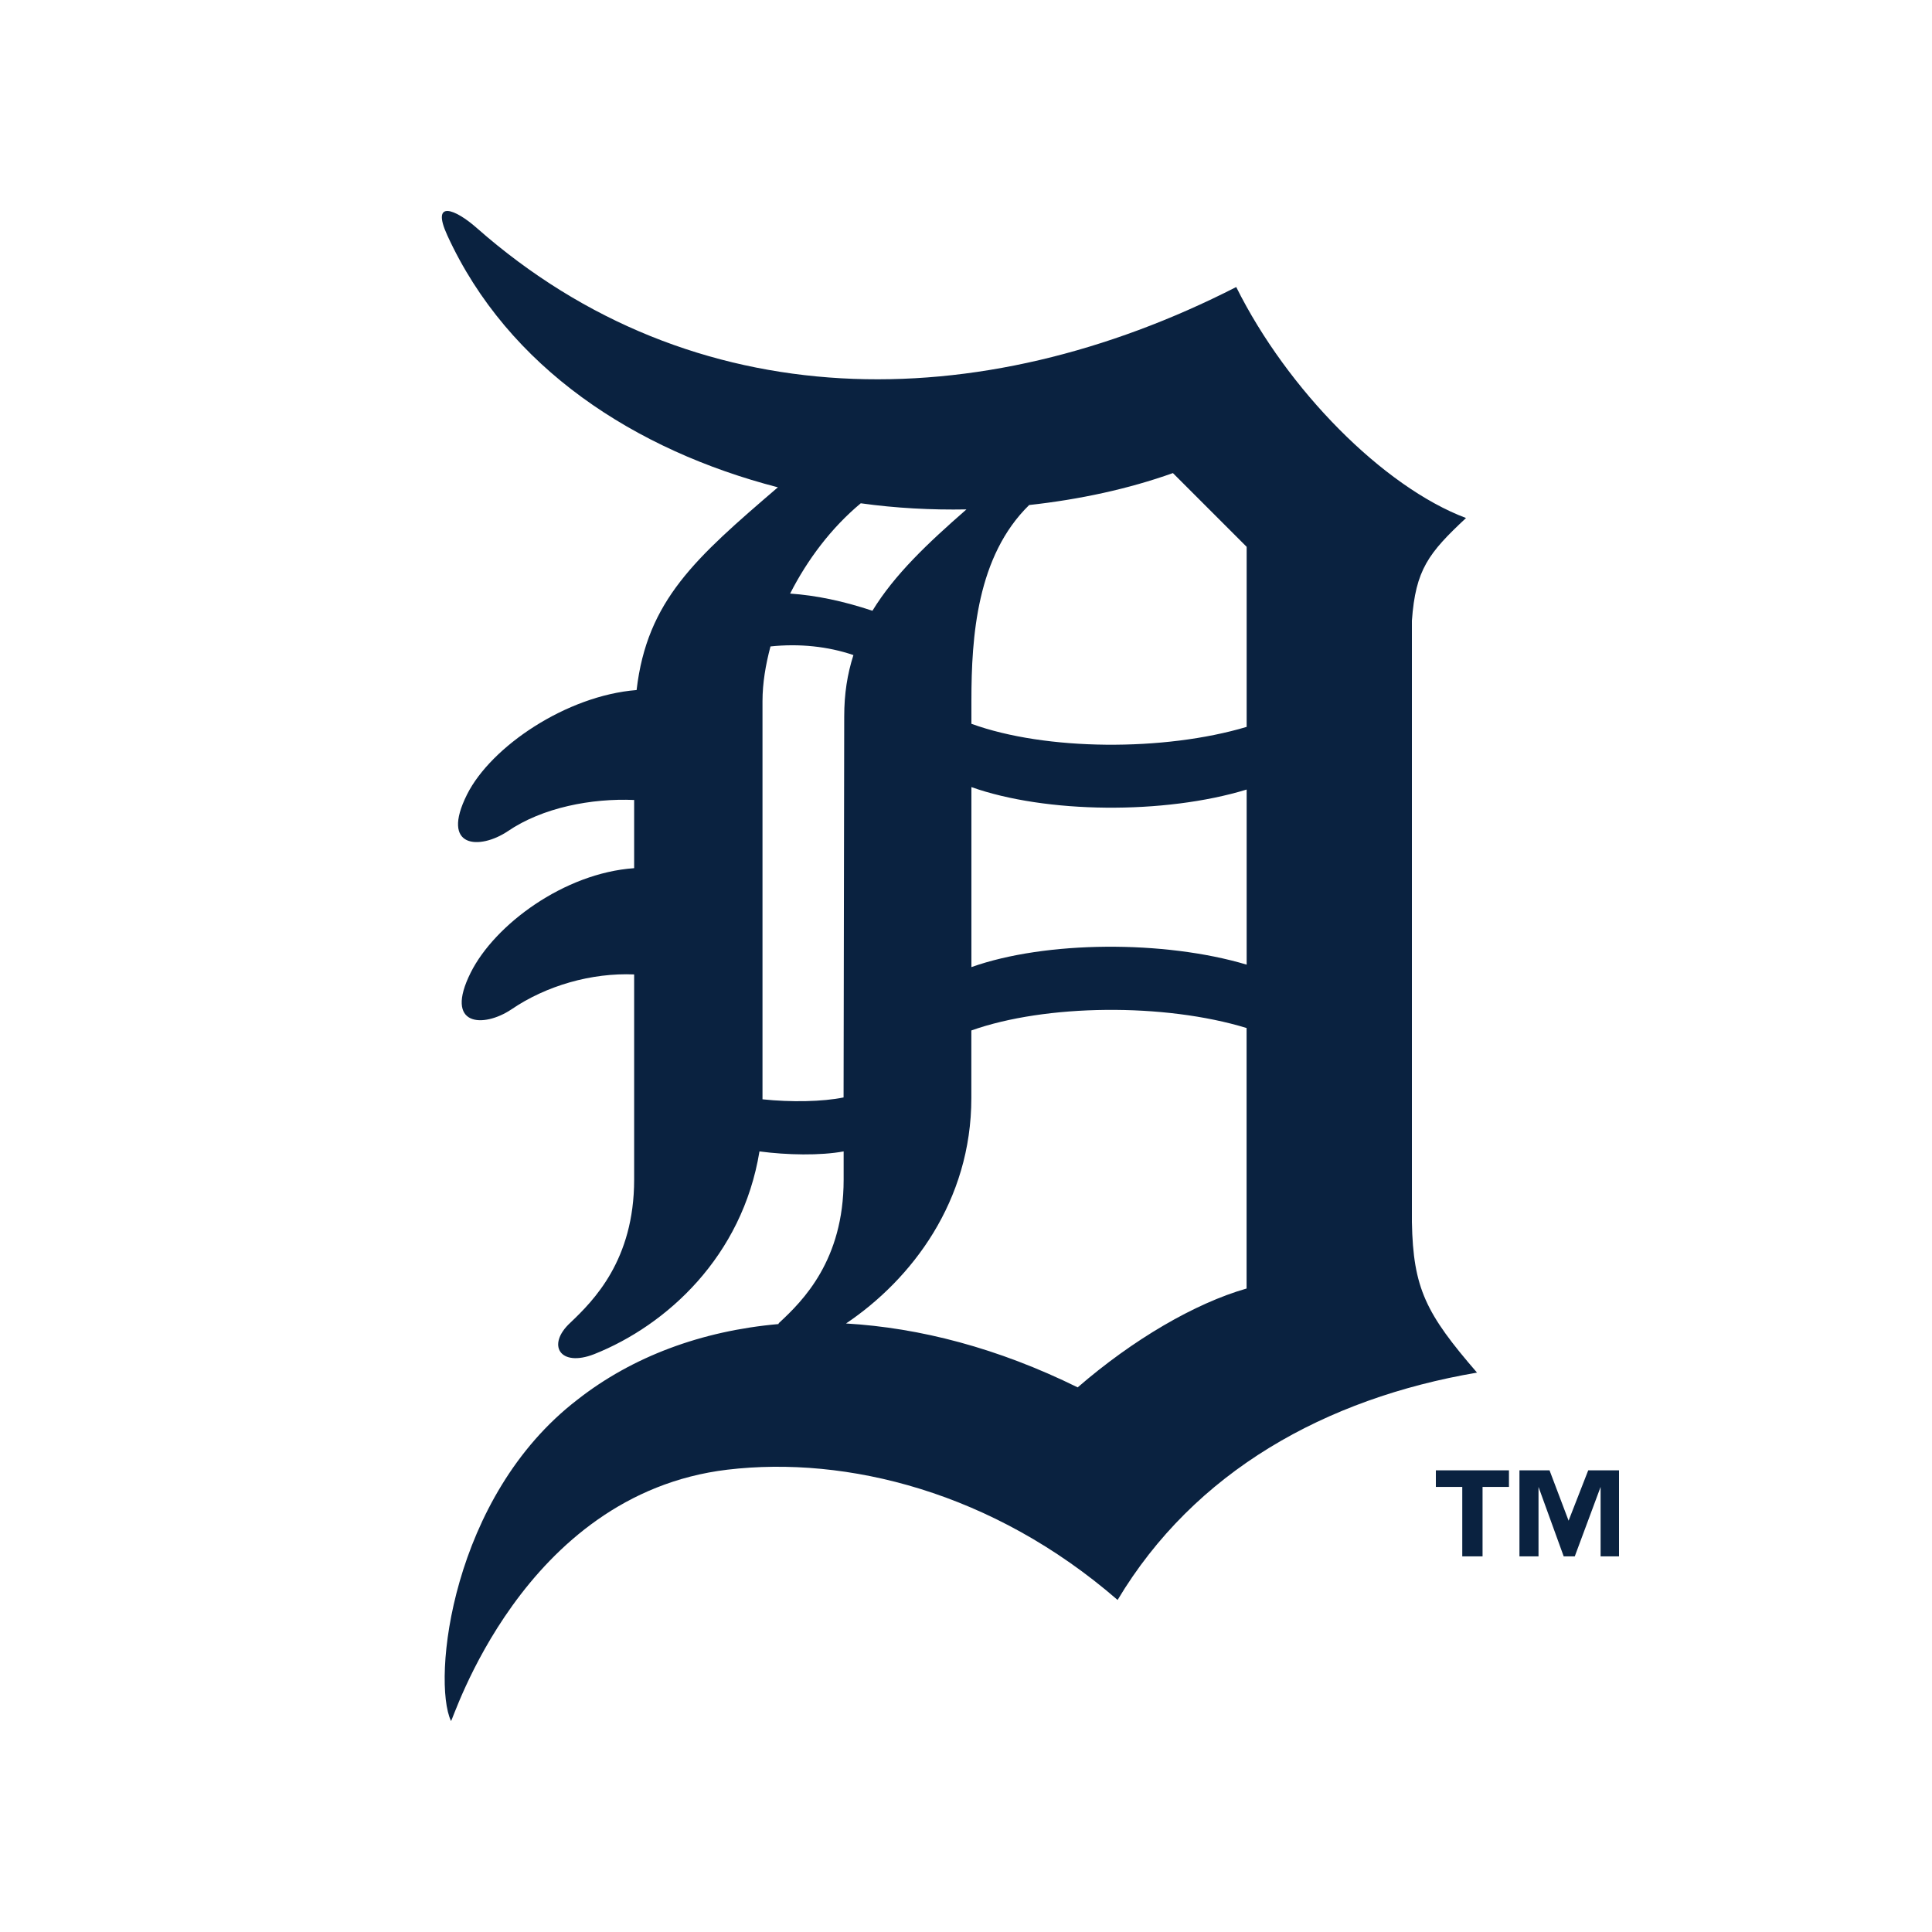
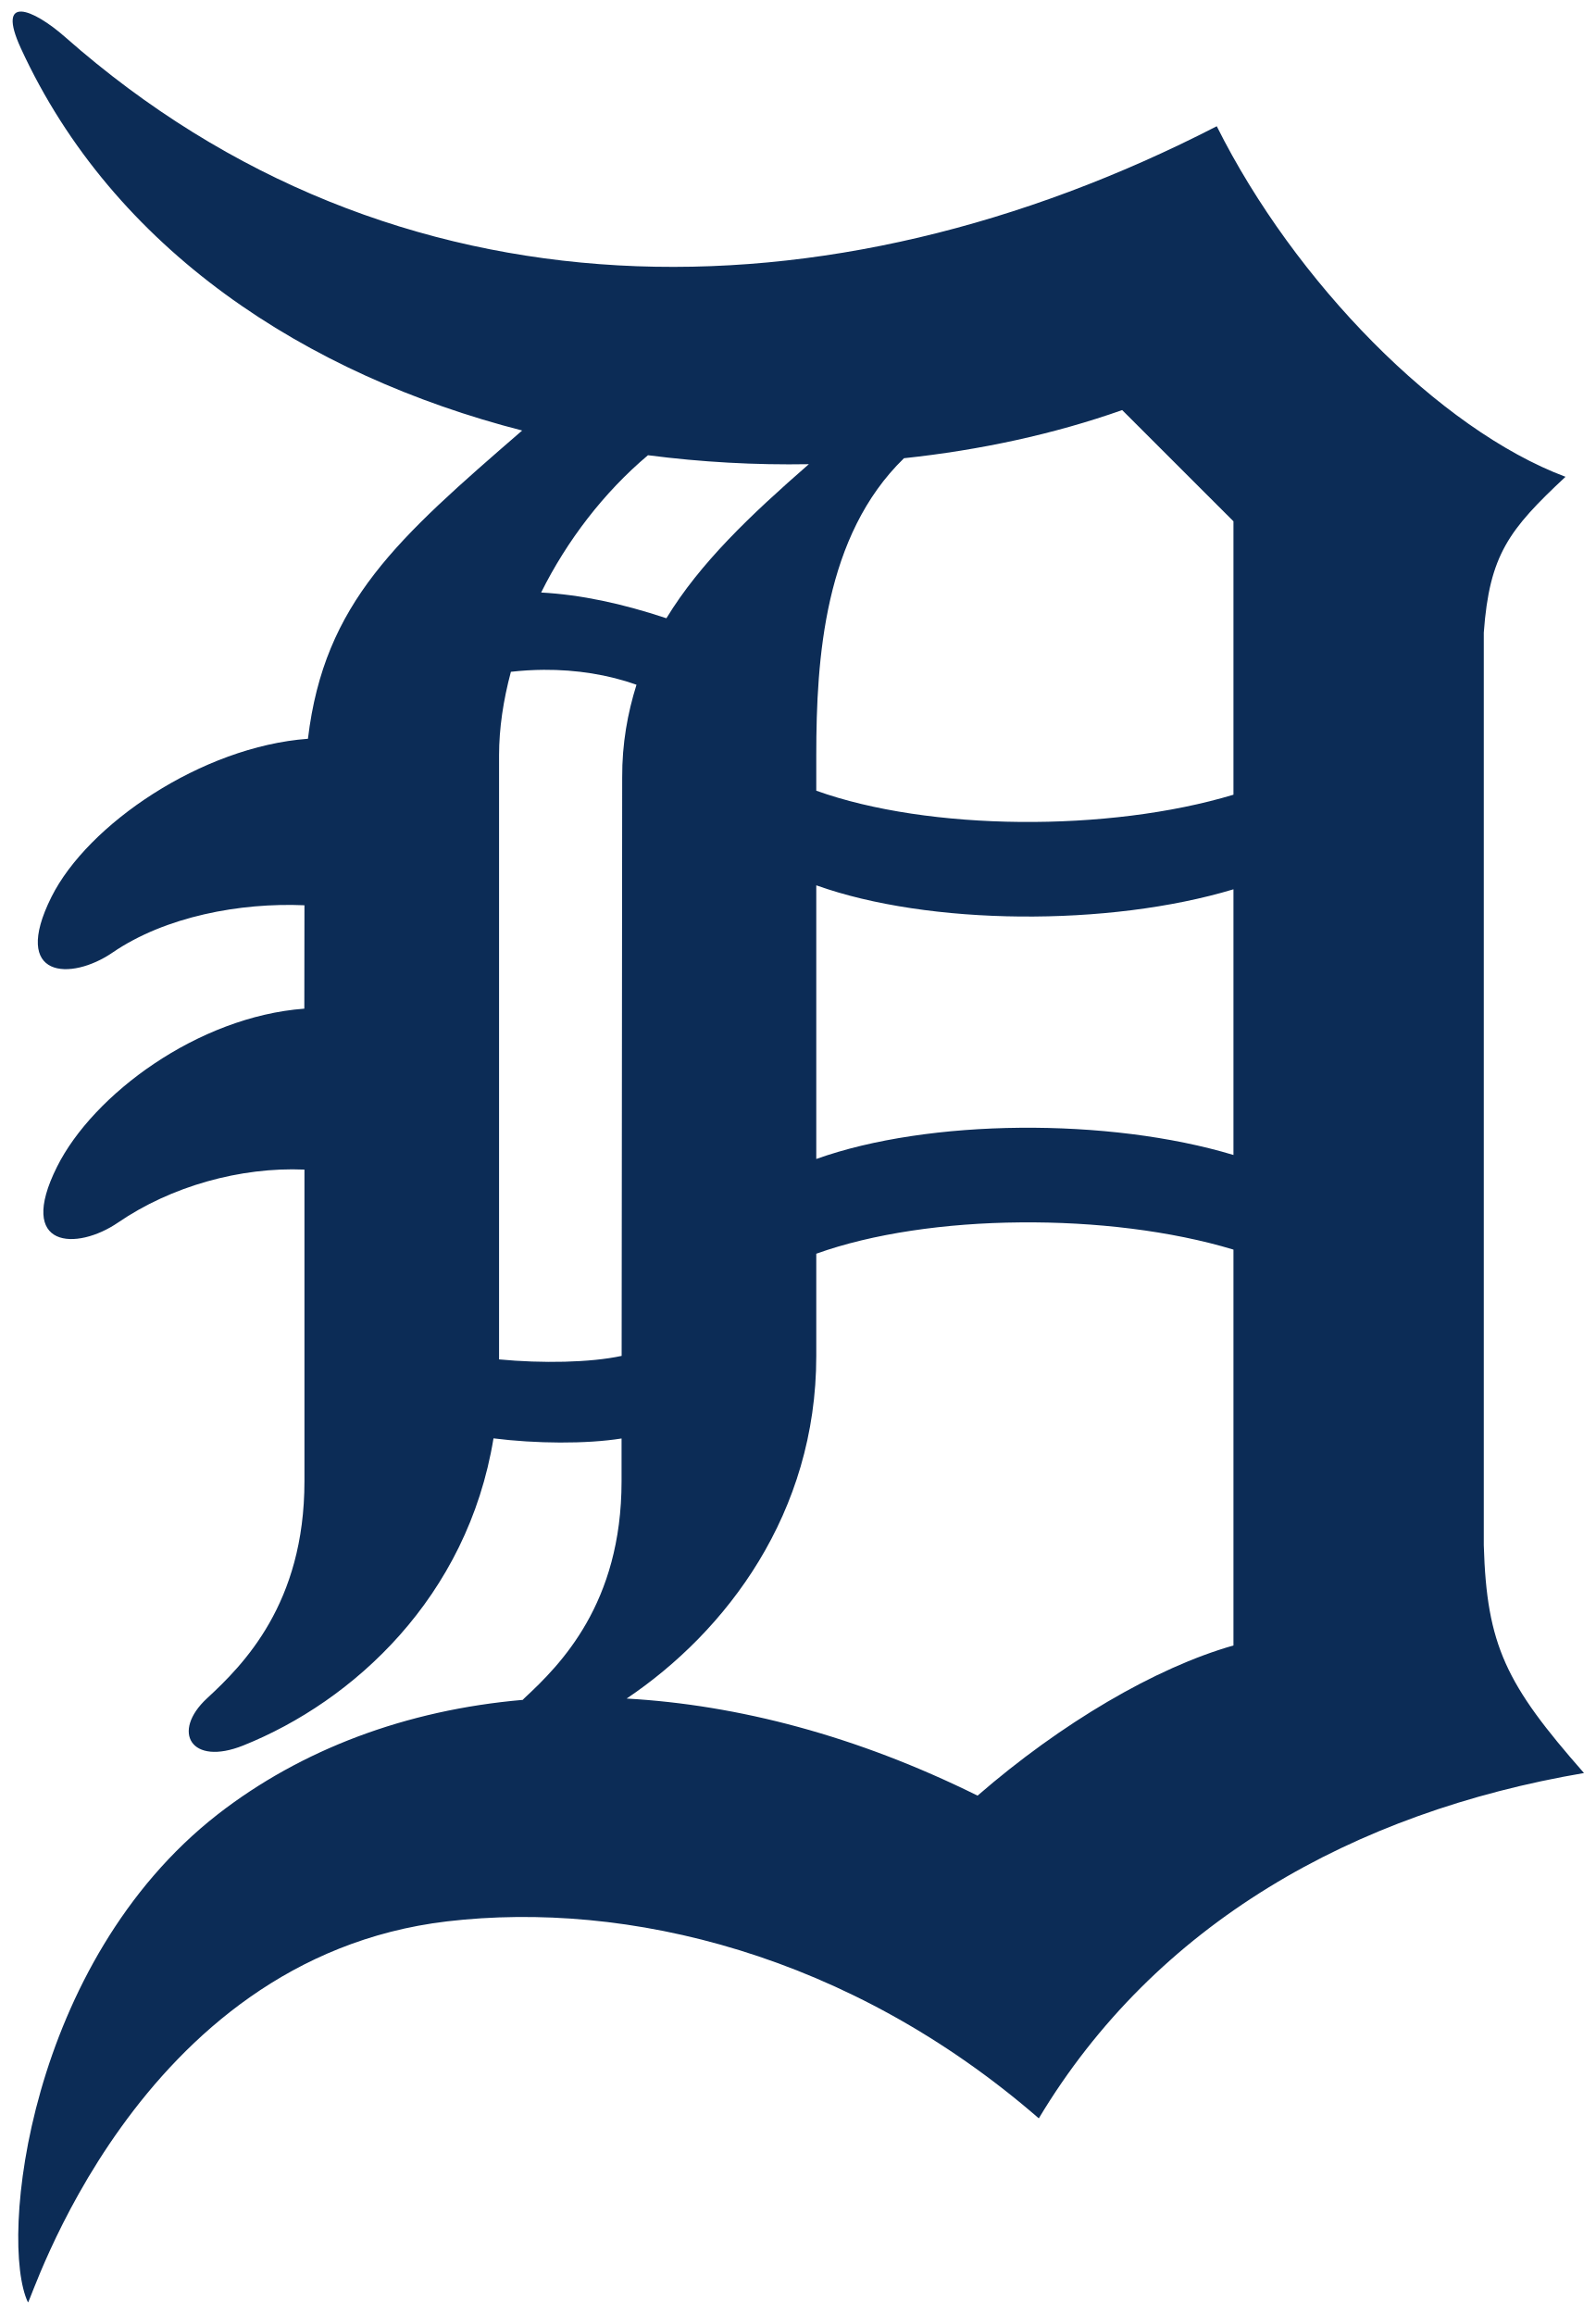
- <svg xmlns="http://www.w3.org/2000/svg" viewBox="0 0 300 300">
-   <path fill="#0a2240" d="M219.24 189.77v-93.4c.57-7.92 2.58-10.49 8.4-15.93-12.88-4.87-27.76-19.94-35.68-35.87-39.97 20.42-84.34 20.42-117.92-9.16-3.34-2.96-7.16-4.48-4.58 1.14 9.44 20.61 29.19 33.39 51.33 39.12-12.78 10.97-20.32 17.55-21.94 31.48-10.88.86-22.61 8.78-26.33 16.22-4.2 8.4 2 8.59 6.3 5.72 5.44-3.72 13.07-5.15 19.65-4.87v10.59c-10.88.76-21.66 8.78-25.38 16.22-4.2 8.4 2 8.59 6.3 5.72 5.44-3.72 12.5-5.72 19.08-5.44v31.86c0 12.5-6.3 18.79-9.92 22.23-3.72 3.43-1.62 6.96 3.72 4.87 11.26-4.48 22.99-15.17 25.66-31.48 4.29.57 9.44.67 13.07 0v4.39c0 12.5-6.3 18.79-10.02 22.23q-.1.1-.1.19c-11.93 1.05-22.71 5.06-31.2 11.73-19.65 15.07-22.61 43.6-19.65 49.9.19.38 10.97-35.2 42.93-39.02 18.51-2.19 41.21 3.43 60.58 20.23 11.93-19.94 32.25-31.29 55.81-35.3-7.92-9.16-9.92-13.07-10.11-23.37M193.58 84.92v27.95c-12.78 3.82-31.2 3.72-42.74-.48v-3.63c0-9.92.86-22.42 8.97-30.34 7.82-.86 15.36-2.48 22.32-4.96l11.45 11.45Zm-42.74 37.3c11.54 4.1 29.96 4.29 42.74.38v27.19c-12.78-3.82-31.2-3.72-42.74.38zm-.77-43.12c-6.01 5.25-11.16 10.11-14.6 15.74-4.58-1.53-8.78-2.39-12.78-2.67 2.67-5.25 6.39-10.21 10.97-14.02 5.44.76 10.97 1.05 16.41.95m-31.67 91.59v-61.82c0-2.77.48-5.63 1.24-8.49 4.48-.48 8.97 0 12.88 1.34-.95 2.96-1.43 6.01-1.43 9.54l-.1 59.15c-3.24.67-8.2.76-12.59.29Zm48.94 44.74c-12.4-6.11-24.52-9.25-35.97-9.92 10.21-6.87 19.46-18.99 19.46-35.01v-10.49c11.54-4.1 29.96-4.29 42.74-.38v40.45c-8.01 2.29-17.65 7.92-26.24 15.36Zm55.62 15.46h4.1v10.78h3.15v-10.78h4.1v-2.58h-11.35m23.66 0-3.05 7.82-2.96-7.82h-4.67v13.36h2.96v-10.78l3.91 10.78h1.72l4.01-10.78v10.78h2.86v-13.36" />
+ <svg xmlns="http://www.w3.org/2000/svg" width="132" height="191.46" viewBox="0 0 132 191.464">
+   <path fill="#0c2c56" d="M1.777.957c-.841-.036-1.085.788-.051 3.039 7.66 16.652 23.574 27.012 41.468 31.611-10.298 8.929-16.369 14.19-17.72 25.493-8.81.654-18.233 7.1-21.219 13.082-3.4 6.811 1.637 6.947 5.054 4.601 4.373-2.992 10.574-4.142 15.876-3.912l-.01 8.551c-8.806.656-17.478 7.1-20.461 13.082-3.4 6.806 1.637 6.946 5.053 4.606 4.377-2.996 10.117-4.606 15.418-4.378v25.778c0 10.12-5.059 15.18-8.059 17.95-2.982 2.76-1.337 5.64 3 3.9 9.096-3.64 18.546-12.26 20.699-25.4 3.481.44 7.657.48 10.594.01v3.54c0 10.12-5.063 15.18-8.053 17.95-.046.04-.076.08-.123.13-9.68.84-18.34 4.11-25.236 9.47-15.696 12.25-18.11 35.27-15.696 40.36.148.33 8.842-28.45 34.661-31.51 14.958-1.76 33.321 2.71 48.965 16.29 9.662-16.11 26.012-25.31 45.102-28.56-6.45-7.33-8.05-10.55-8.29-18.84v-75.478c.47-6.444 2.08-8.515 6.76-12.888-10.44-3.911-22.41-16.104-28.85-28.993-32.214 16.569-68.116 16.569-95.256-7.363C4.056 1.889 2.618.994 1.777.957zm91.057 32.959 9.206 9.199v22.612c-10.326 3.115-25.22 3.001-34.513-.332v-2.948c0-8.007.671-18.151 7.256-24.549 6.289-.67 12.401-1.988 18.051-3.982zm-39.23 3.734c4.422.574 8.882.819 13.308.741-4.852 4.234-8.997 8.168-11.783 12.742-3.689-1.224-7.073-1.947-10.363-2.129 2.127-4.275 5.171-8.265 8.838-11.354zm-8.62 17.748c2.706-.017 5.339.402 7.67 1.235-.731 2.339-1.197 4.845-1.183 7.689l-.045 47.818c-2.596.56-6.585.63-10.141.29v-49.983c0-2.198.348-4.527.979-6.885.909-.103 1.819-.158 2.72-.164zm22.543 17.823c9.293 3.329 24.187 3.443 34.513.33v21.972c-10.326-3.113-25.22-2.999-34.513.332v-22.634zm16.869 27.879c6.177-.06 12.482.69 17.644 2.25v32.74c-6.445 1.83-14.264 6.43-21.169 12.42-9.991-4.95-19.838-7.51-29.031-8.03 8.254-5.55 15.687-15.33 15.687-28.33v-8.46c4.647-1.67 10.693-2.54 16.869-2.59z" />
</svg>
